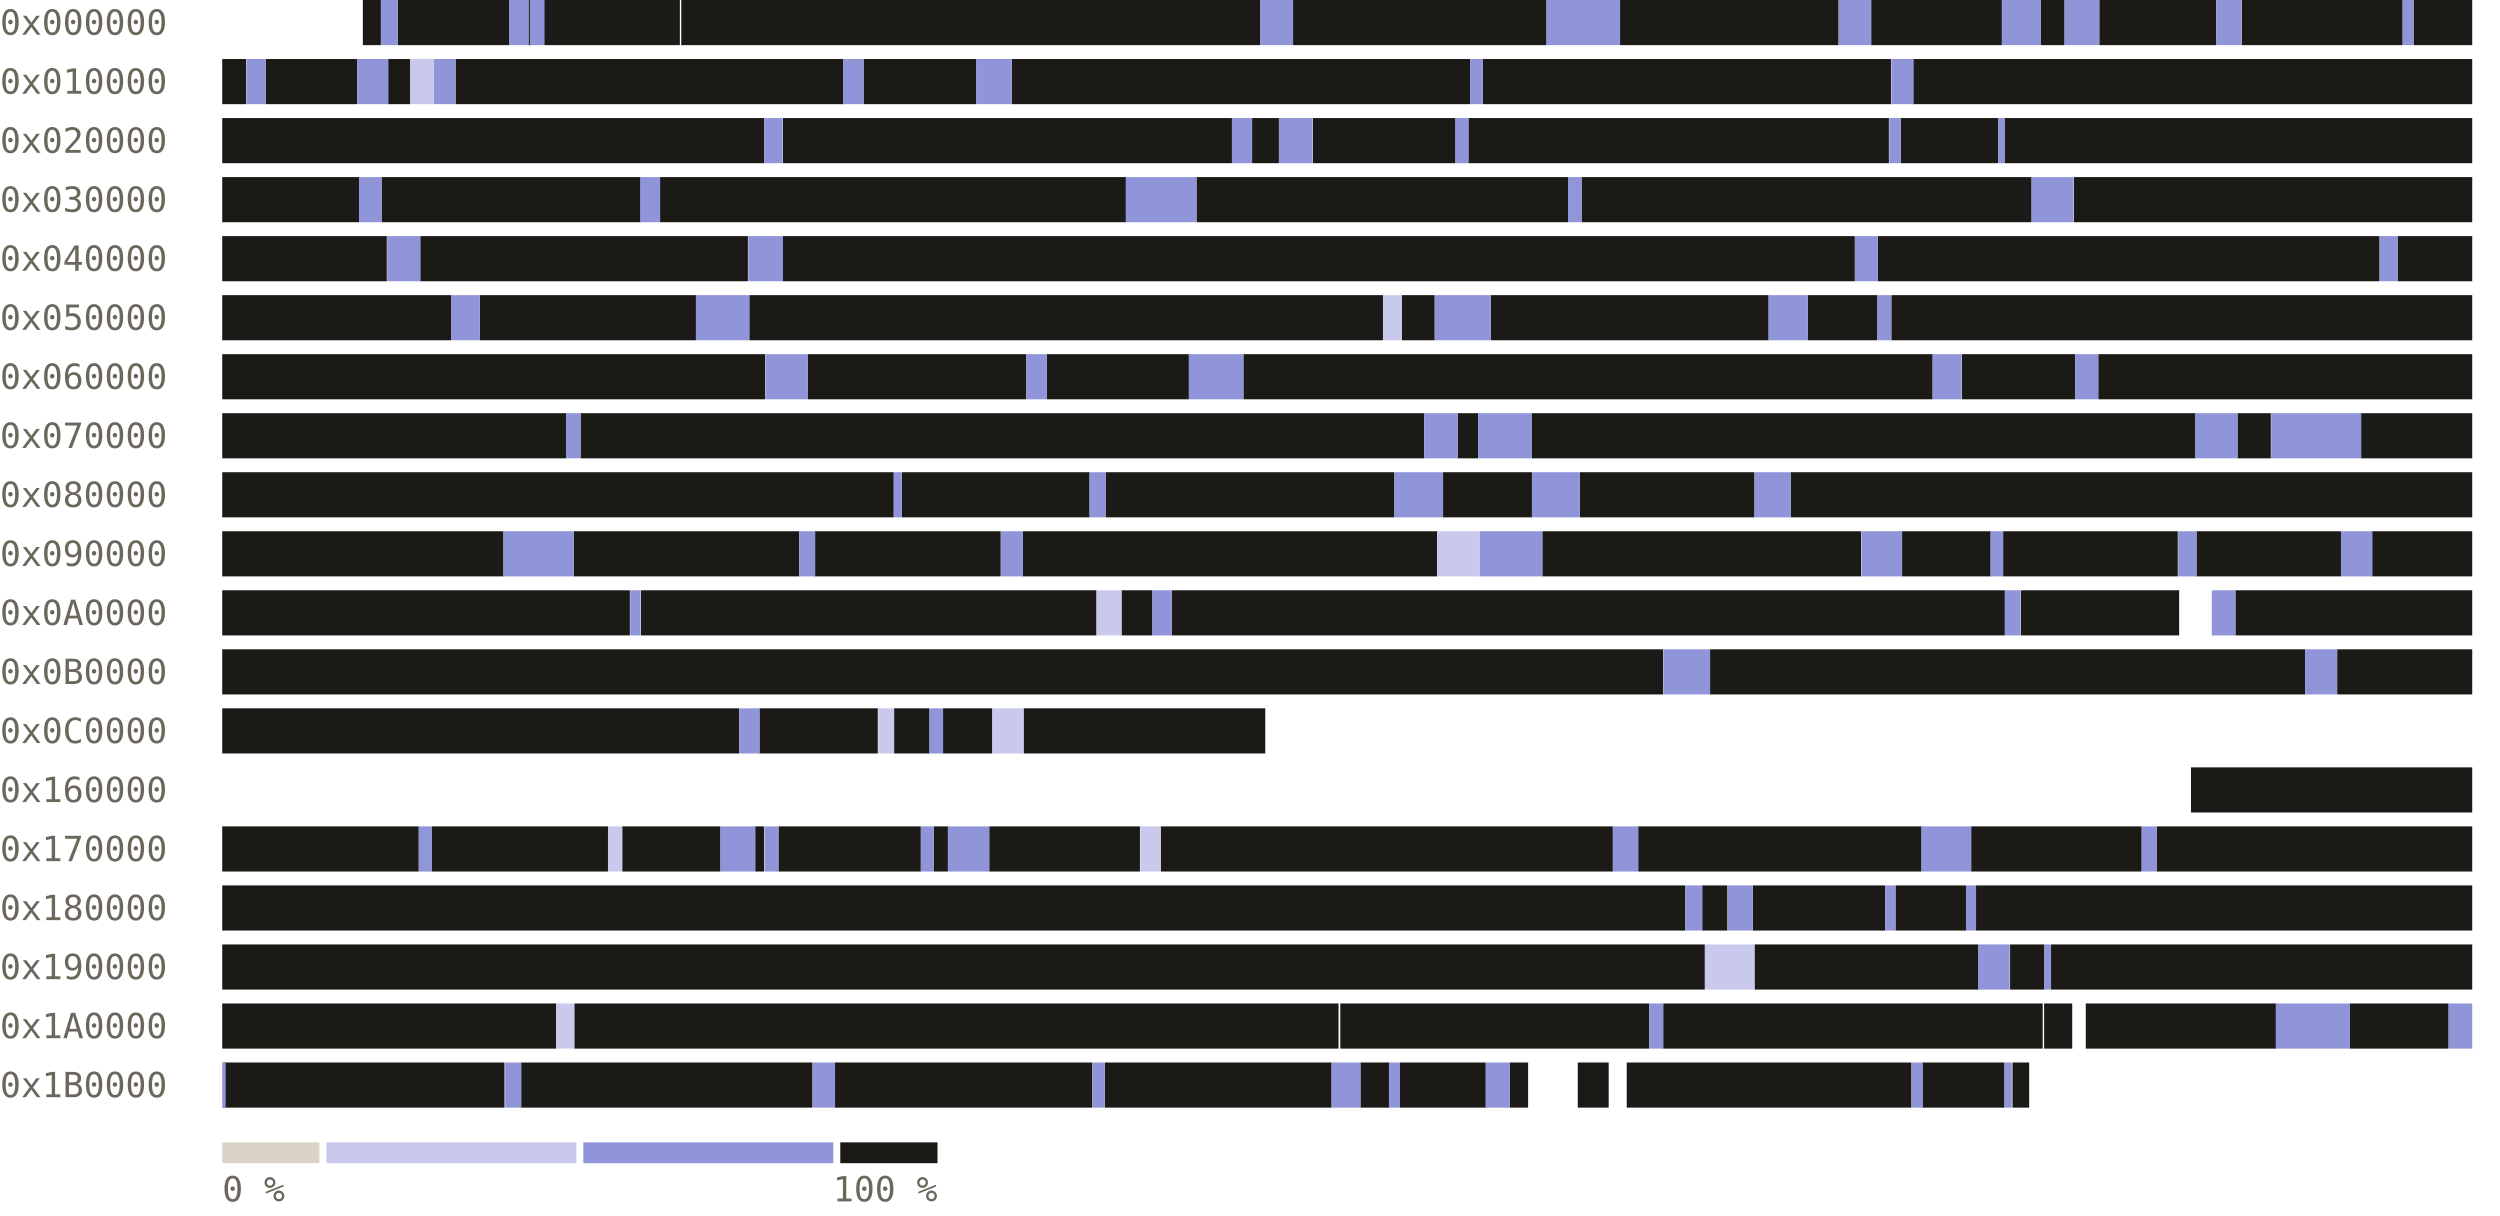
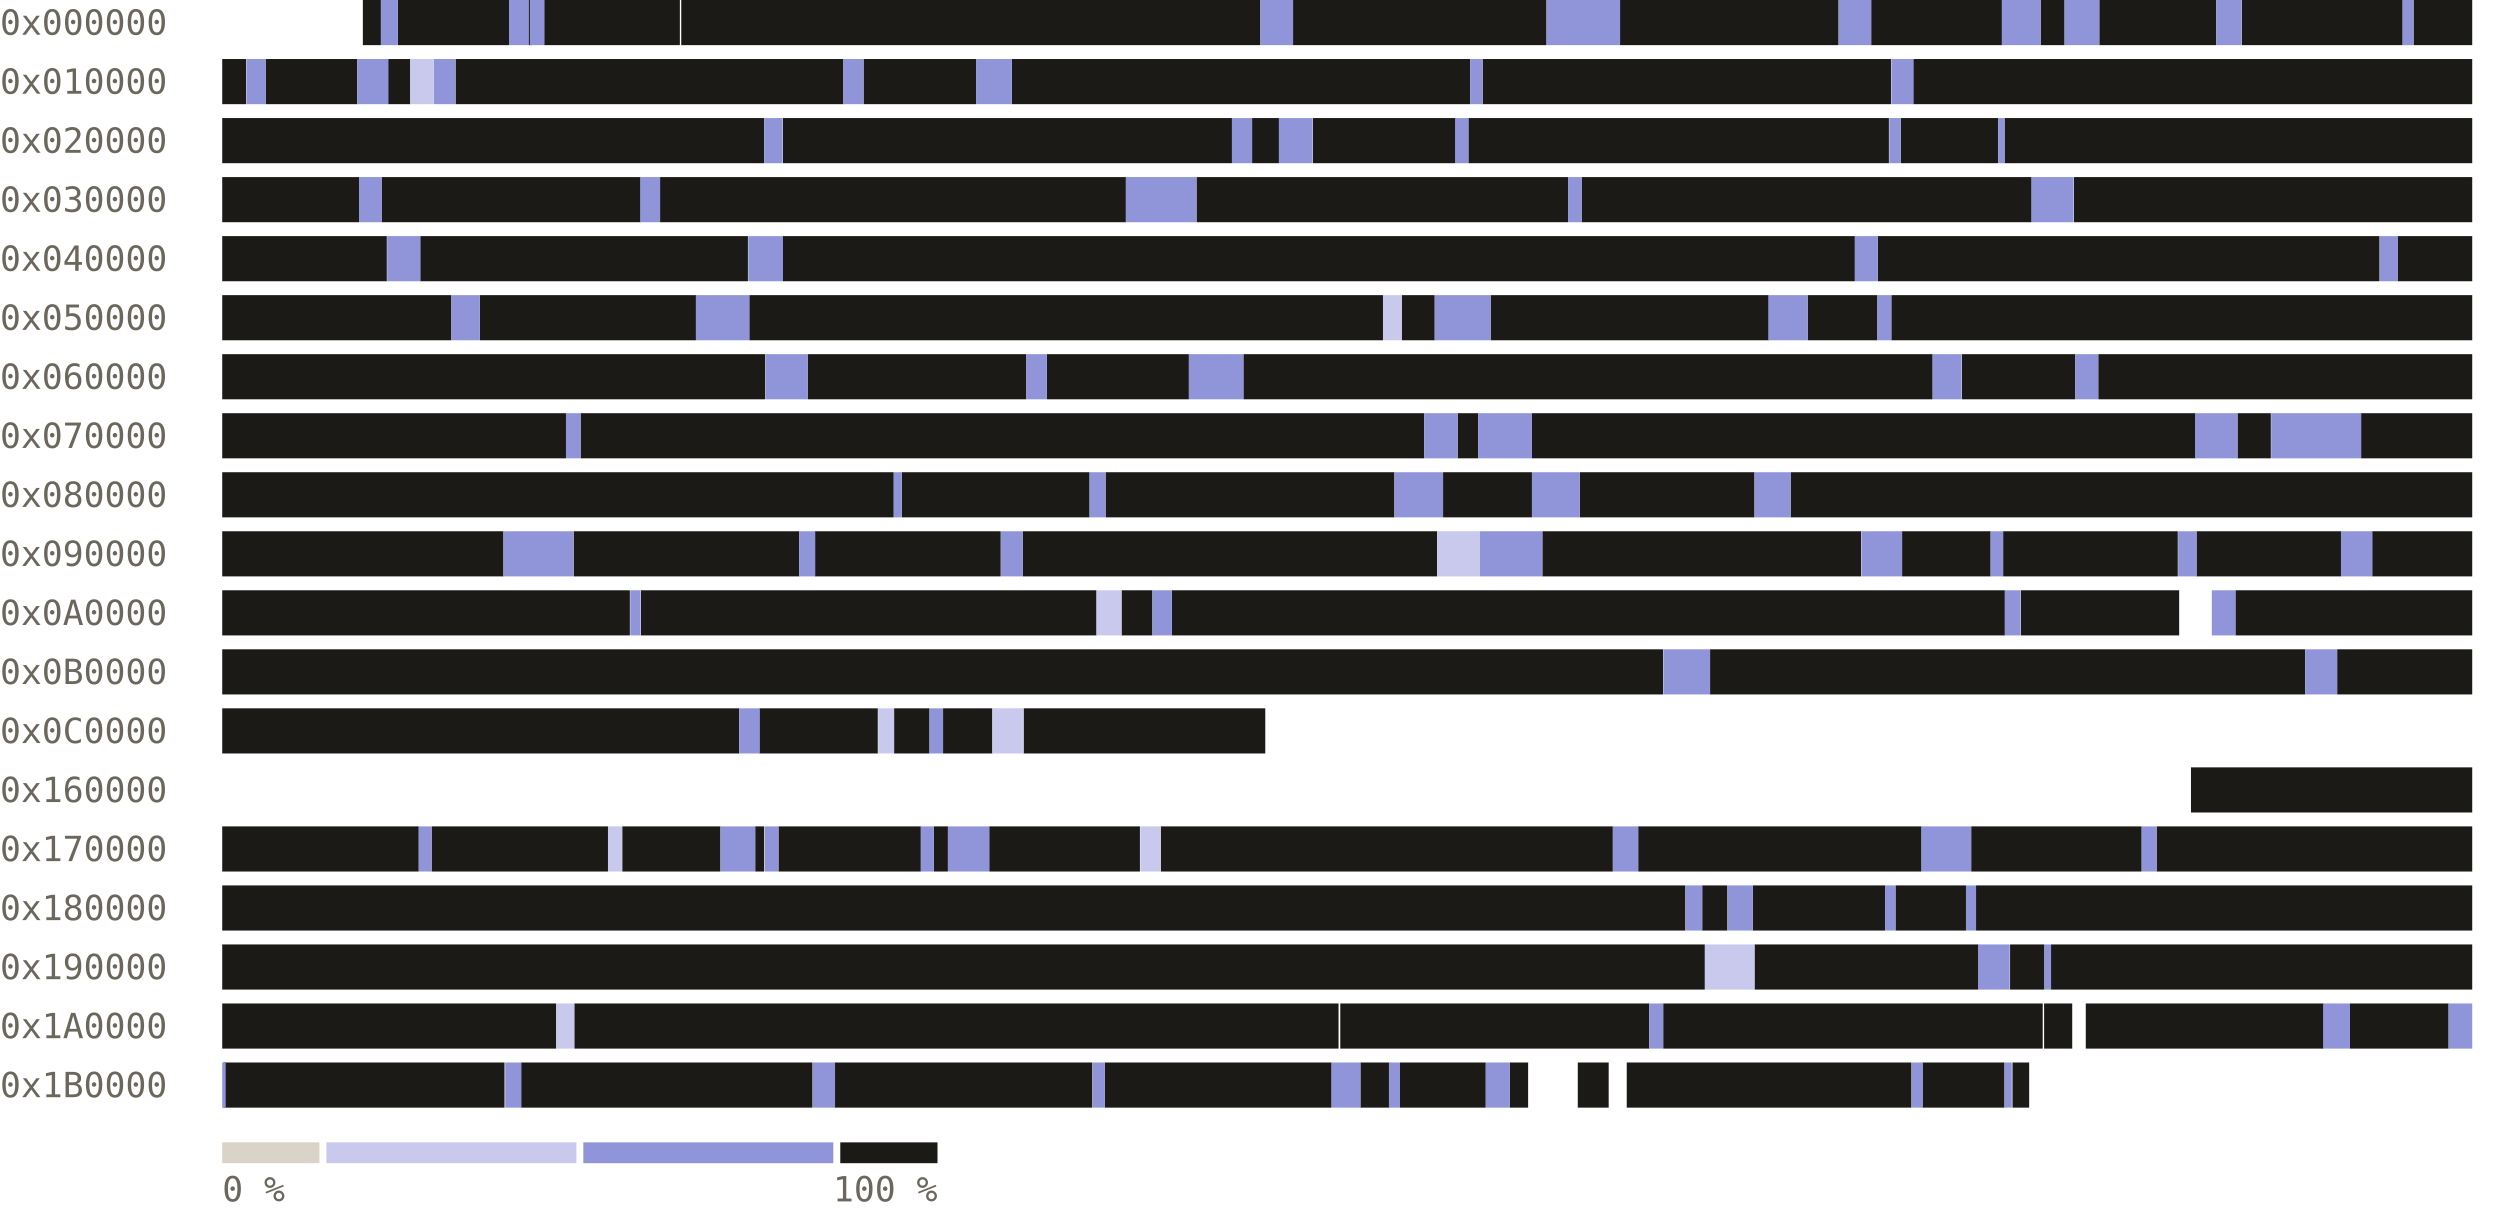
<svg xmlns="http://www.w3.org/2000/svg" viewBox="0 0 720 350" width="720" height="350">
  <style>text{font:10px monospace;fill:#6b675c}.q0{fill:#d9d4c7}.q1{fill:#e3e2f2}.q2{fill:#d6d6ef}.q3{fill:#c8c9ec}.q4{fill:#babce8}.q5{fill:#acafe4}.q6{fill:#9ea2df}.q7{fill:#9094d8}.q8{fill:#8186cf}.q9{fill:#7277c4}.q10{fill:#1b1a17}@media (prefers-color-scheme:dark){text{fill:#a8a293}.q0{fill:#4a463d}.q1{fill:#35375a}.q2{fill:#3c3f66}.q3{fill:#444772}.q4{fill:#4d517f}.q5{fill:#575b8c}.q6{fill:#62669a}.q7{fill:#6e72a8}.q8{fill:#7b7fb6}.q9{fill:#888cc4}.q10{fill:#d6d0bd}}</style>
  <text x="0" y="10">0x000000</text>
  <text x="0" y="27">0x010000</text>
  <text x="0" y="44">0x020000</text>
  <text x="0" y="61">0x030000</text>
  <text x="0" y="78">0x040000</text>
  <text x="0" y="95">0x050000</text>
  <text x="0" y="112">0x060000</text>
  <text x="0" y="129">0x070000</text>
  <text x="0" y="146">0x080000</text>
  <text x="0" y="163">0x090000</text>
  <text x="0" y="180">0x0A0000</text>
  <text x="0" y="197">0x0B0000</text>
  <text x="0" y="214">0x0C0000</text>
  <text x="0" y="231">0x160000</text>
  <text x="0" y="248">0x170000</text>
  <text x="0" y="265">0x180000</text>
  <text x="0" y="282">0x190000</text>
  <text x="0" y="299">0x1A0000</text>
  <text x="0" y="316">0x1B0000</text>
-   <path class="q10" d="M104.5 0h5.2v13h-5.2zM114.6 0h32v13h-32zM152.2 0h1v13h-1zM156.7 0h39.1v13h-39.1zM196.2 0h166.8v13h-166.8zM372.4 0h73v13h-73zM466.5 0h63v13h-63zM538.9 0h37.7v13h-37.7zM587.7 0h6.9v13h-6.9zM604.6 0h33.7v13h-33.7zM645.6 0h46.4v13h-46.4zM695.1 0h16.9v13h-16.9zM64 17h6.9v13h-6.9zM76.5 17h26.4v13h-26.4zM111.8 17h6.4v13h-6.4zM131.2 17h111.7v13h-111.7zM248.7 17h32.4v13h-32.4zM291.4 17h132v13h-132zM427 17h117.6v13h-117.6zM551 17h161v13h-161zM64 34h156.1v13h-156.1zM225.5 34h129.3v13h-129.3zM360.6 34h7.8v13h-7.8zM378.1 34h41.1v13h-41.1zM422.9 34h121.1v13h-121.1zM547.4 34h28.1v13h-28.1zM577.3 34h134.7v13h-134.7zM64 51h39.4v13h-39.4zM109.9 51h74.6v13h-74.6zM190.1 51h134.2v13h-134.2zM344.6 51h107v13h-107zM455.5 51h129.6v13h-129.6zM597.3 51h114.7v13h-114.7zM64 68h47.4v13h-47.4zM121 68h94.4v13h-94.4zM225.5 68h308.7v13h-308.7zM540.8 68h144.5v13h-144.5zM690.5 68h21.5v13h-21.5zM64 85h66v13h-66zM138.2 85h62.3v13h-62.3zM215.8 85h182.5v13h-182.5zM403.7 85h9.5v13h-9.5zM429.3 85h80.1v13h-80.1zM520.6 85h20.1v13h-20.1zM544.7 85h167.3v13h-167.3zM64 102h156.4v13h-156.4zM232.6 102h63v13h-63zM301.5 102h40.9v13h-40.9zM358.1 102h198.5v13h-198.5zM565 102h32.7v13h-32.7zM604.3 102h107.7v13h-107.7zM64 119h99v13h-99zM167.2 119h243v13h-243zM419.8 119h5.9v13h-5.9zM441.2 119h191.1v13h-191.1zM644.4 119h9.6v13h-9.6zM680 119h32v13h-32zM64 136h193.4v13h-193.4zM259.7 136h54.1v13h-54.1zM318.4 136h83.2v13h-83.2zM415.6 136h25.6v13h-25.6zM455 136h50.3v13h-50.3zM515.7 136h196.3v13h-196.3zM64 153h81v13h-81zM165.2 153h65v13h-65zM234.7 153h53.5v13h-53.5zM294.6 153h119.3v13h-119.3zM444.2 153h91.8v13h-91.8zM547.8 153h25.5v13h-25.5zM576.9 153h50.3v13h-50.3zM632.6 153h41.6v13h-41.6zM683.2 153h28.8v13h-28.8zM64 170h117.4v13h-117.4zM184.6 170h131.2v13h-131.2zM323 170h8.9v13h-8.9zM337.5 170h239.9v13h-239.9zM582 170h45.6v13h-45.6zM643.8 170h68.2v13h-68.2zM64 187h415v13h-415zM492.5 187h171.4v13h-171.4zM673.1 187h38.9v13h-38.9zM64 204h148.9v13h-148.9zM218.7 204h34.1v13h-34.1zM257.5 204h10.2v13h-10.2zM271.6 204h14.2v13h-14.2zM294.8 204h69.6v13h-69.6zM631 221h81v13h-81zM64 238h56.6v13h-56.6zM124.3 238h50.8v13h-50.8zM179.2 238h28.3v13h-28.3zM217.5 238h2.6v13h-2.6zM224.2 238h41v13h-41zM268.9 238h4.1v13h-4.1zM284.9 238h43.4v13h-43.4zM334.3 238h130.2v13h-130.2zM471.8 238h81.6v13h-81.6zM567.7 238h49.1v13h-49.1zM621.1 238h90.9v13h-90.9zM64 255h421.4v13h-421.4zM490.2 255h7.3v13h-7.3zM504.8 255h38.1v13h-38.1zM545.9 255h20.3v13h-20.3zM569.1 255h142.9v13h-142.9zM64 272h427v13h-427zM505.3 272h64.5v13h-64.5zM578.9 272h9.9v13h-9.9zM590.7 272h121.3v13h-121.3zM64 289h96.2v13h-96.2zM165.4 289h220.1v13h-220.1zM386 289h89v13h-89zM479 289h109.3v13h-109.3zM588.7 289h8.1v13h-8.1zM600.7 289h54.8v13h-54.8zM676.8 289h28.4v13h-28.4zM64.3 306h81v13h-81zM150.1 306h83.9v13h-83.9zM240.4 306h74.2v13h-74.2zM318.2 306h65.3v13h-65.3zM391.8 306h8.3v13h-8.3zM403.2 306h24.7v13h-24.7zM434.8 306h5.3v13h-5.3zM454.4 306h8.9v13h-8.9zM468.5 306h82v13h-82zM553.7 306h23.6v13h-23.6zM579.6 306h4.8v13h-4.8z" />
-   <path class="q7" d="M109.7 0h4.9v13h-4.9zM146.6 0h5.6v13h-5.6zM152.6 0h4.2v13h-4.2zM363 0h9.4v13h-9.4zM445.4 0h21.2v13h-21.2zM529.6 0h9.3v13h-9.3zM576.5 0h11.2v13h-11.2zM594.6 0h10v13h-10zM638.3 0h7.2v13h-7.2zM691.9 0h3.1v13h-3.1zM71 17h5.5v13h-5.5zM102.9 17h8.9v13h-8.9zM124.9 17h6.2v13h-6.2zM242.9 17h5.8v13h-5.8zM281.1 17h10.3v13h-10.3zM423.4 17h3.6v13h-3.6zM544.7 17h6.4v13h-6.4zM220.1 34h5.3v13h-5.3zM354.8 34h5.8v13h-5.8zM368.3 34h9.7v13h-9.7zM419.1 34h3.8v13h-3.8zM544.1 34h3.3v13h-3.3zM575.5 34h1.9v13h-1.9zM103.4 51h6.5v13h-6.5zM184.4 51h5.7v13h-5.7zM324.2 51h20.3v13h-20.3zM451.6 51h3.9v13h-3.9zM585.1 51h12.1v13h-12.1zM111.5 68h9.6v13h-9.6zM215.5 68h10v13h-10zM534.2 68h6.6v13h-6.6zM685.4 68h5.1v13h-5.1zM130 85h8.2v13h-8.2zM200.4 85h15.4v13h-15.4zM413.2 85h16.1v13h-16.1zM509.3 85h11.3v13h-11.3zM540.7 85h4v13h-4zM220.5 102h12.1v13h-12.1zM295.6 102h5.9v13h-5.9zM342.4 102h15.7v13h-15.7zM556.6 102h8.3v13h-8.3zM597.7 102h6.6v13h-6.6zM163 119h4.2v13h-4.2zM410.2 119h9.6v13h-9.6zM425.7 119h15.5v13h-15.5zM632.2 119h12.2v13h-12.2zM654.1 119h25.9v13h-25.9zM257.4 136h2.3v13h-2.3zM313.8 136h4.6v13h-4.6zM401.6 136h14v13h-14zM441.2 136h13.8v13h-13.8zM505.3 136h10.4v13h-10.4zM145 153h20.1v13h-20.1zM230.2 153h4.6v13h-4.6zM288.3 153h6.3v13h-6.3zM426.1 153h18.1v13h-18.1zM536.1 153h11.7v13h-11.7zM573.3 153h3.6v13h-3.6zM627.3 153h5.3v13h-5.3zM674.2 153h9v13h-9zM181.5 170h3v13h-3zM331.9 170h5.6v13h-5.6zM577.4 170h4.5v13h-4.5zM637 170h6.8v13h-6.8zM479.1 187h13.4v13h-13.4zM663.9 187h9.2v13h-9.2zM212.9 204h5.9v13h-5.9zM267.7 204h3.9v13h-3.9zM120.6 238h3.7v13h-3.7zM207.5 238h10v13h-10zM220.3 238h3.9v13h-3.9zM265.2 238h3.7v13h-3.7zM273 238h11.9v13h-11.9zM464.5 238h7.3v13h-7.3zM553.4 238h14.3v13h-14.3zM616.8 238h4.3v13h-4.3zM485.5 255h4.8v13h-4.8zM497.6 255h7.2v13h-7.2zM542.9 255h3v13h-3zM566.2 255h2.9v13h-2.9zM569.7 272h9.1v13h-9.1zM588.8 272h1.9v13h-1.9zM475 289h4v13h-4zM655.4 289h21.4v13h-21.4zM705.2 289h6.8v13h-6.8zM64 306h1v13h-1zM145.5 306h4.6v13h-4.6zM234.1 306h6.4v13h-6.4zM314.7 306h3.5v13h-3.5zM383.5 306h8.3v13h-8.3zM400 306h3.2v13h-3.2zM427.9 306h6.9v13h-6.9zM550.6 306h3.2v13h-3.2zM577.3 306h2.1v13h-2.1z" />
+   <path class="q10" d="M104.5 0h5.2v13h-5.2zM114.6 0h32v13h-32zM152.2 0h1v13h-1zM156.7 0h39.1v13h-39.1zM196.2 0h166.8v13h-166.8zM372.4 0h73v13h-73zM466.5 0h63v13h-63zM538.9 0h37.7v13h-37.7zM587.7 0h6.9v13h-6.9zM604.6 0h33.7v13h-33.7zM645.6 0h46.4v13h-46.4zM695.1 0h16.9v13h-16.9zM64 17h6.9v13h-6.9zM76.5 17h26.4v13h-26.4zM111.8 17h6.4v13h-6.4zM131.2 17h111.7v13h-111.7zM248.7 17h32.4v13h-32.4zM291.4 17h132v13h-132zM427 17h117.6v13h-117.6zM551 17h161v13h-161zM64 34h156.1v13h-156.1zM225.5 34h129.3v13h-129.3zM360.6 34h7.8v13h-7.8zM378.1 34h41.1v13h-41.1zM422.9 34h121.1v13h-121.1zM547.4 34h28.1v13h-28.1zM577.3 34h134.7v13h-134.7zM64 51h39.4v13h-39.4zM109.9 51h74.6v13h-74.6zM190.1 51h134.2v13h-134.2zM344.6 51h107v13h-107zM455.5 51h129.6v13h-129.6zM597.3 51h114.7v13h-114.7zM64 68h47.4v13h-47.4zM121 68h94.4v13h-94.4zM225.5 68h308.7v13h-308.7zM540.8 68h144.5v13h-144.5zM690.5 68h21.5v13h-21.5zM64 85h66v13h-66zM138.2 85h62.3v13h-62.3zM215.8 85h182.5v13h-182.5zM403.7 85h9.5v13h-9.5zM429.3 85h80.1v13h-80.1zM520.6 85h20.1v13h-20.1zM544.7 85h167.3v13h-167.3zM64 102h156.4v13h-156.4zM232.6 102h63v13h-63zM301.5 102h40.9v13h-40.9zM358.1 102h198.5v13h-198.5zM565 102h32.7v13h-32.7zM604.3 102h107.7v13h-107.7zM64 119h99v13h-99zM167.2 119h243v13h-243zM419.8 119h5.9v13h-5.9zM441.2 119h191.1v13h-191.1zM644.4 119h9.6v13h-9.6zM680 119h32v13h-32zM64 136h193.4v13h-193.4zM259.7 136h54.1v13h-54.1zM318.4 136h83.2v13h-83.2zM415.6 136h25.6v13h-25.6zM455 136h50.3v13h-50.3zM515.7 136h196.3v13h-196.3zM64 153h81v13h-81zM165.2 153h65v13h-65zM234.7 153h53.5v13h-53.5zM294.6 153h119.3v13h-119.3zM444.2 153h91.8v13h-91.8zM547.8 153h25.5v13h-25.5zM576.9 153h50.3v13h-50.3zM632.6 153h41.6v13h-41.6zM683.2 153h28.8v13h-28.8zM64 170h117.4v13h-117.4zM184.6 170h131.2v13h-131.2zM323 170h8.9v13h-8.9zM337.5 170h239.9v13h-239.9zM582 170h45.6v13h-45.6zM643.8 170h68.2v13h-68.2zM64 187h415v13h-415zM492.5 187h171.4v13h-171.4zM673.1 187h38.9v13h-38.9zM64 204h148.9v13h-148.9zM218.7 204h34.1v13h-34.1zM257.5 204h10.2v13h-10.2zM271.6 204h14.2v13h-14.2zM294.8 204h69.6v13h-69.6zM631 221h81v13h-81zM64 238h56.6v13h-56.6zM124.3 238h50.8v13h-50.8zM179.2 238h28.3v13h-28.3zM217.5 238h2.6v13h-2.6zM224.2 238h41v13h-41zM268.9 238h4.1v13h-4.1zM284.9 238h43.4v13h-43.4zM334.3 238h130.2v13h-130.2zM471.8 238h81.6v13h-81.6zM567.7 238h49.1v13h-49.1zM621.1 238h90.9v13h-90.9zM64 255h421.4v13h-421.4zM490.2 255h7.3v13h-7.3zM504.8 255h38.1v13h-38.1zM545.9 255h20.3v13h-20.3zM569.1 255h142.9v13h-142.9zM64 272h427v13h-427zM505.3 272h64.5v13h-64.5zM578.9 272h9.9v13h-9.9zM590.7 272h121.3v13h-121.3zM64 289h96.2v13h-96.2zM165.4 289h220.1v13h-220.1zM386 289h89v13h-89zM479 289h109.3v13h-109.3zM588.7 289h8.1v13h-8.1zM600.7 289h68.5v13h-68.5zM676.8 289h28.4v13h-28.4zM64.3 306h81v13h-81zM150.1 306h83.9v13h-83.9zM240.4 306h74.2v13h-74.2zM318.2 306h65.3v13h-65.3zM391.8 306h8.3v13h-8.3zM403.2 306h24.7v13h-24.7zM434.8 306h5.3v13h-5.3zM454.4 306h8.9v13h-8.9zM468.5 306h82v13h-82zM553.7 306h23.6v13h-23.6zM579.6 306h4.8v13h-4.8z" />
+   <path class="q7" d="M109.7 0h4.9v13h-4.9zM146.6 0h5.6v13h-5.6zM152.6 0h4.2v13h-4.2zM363 0h9.4v13h-9.4zM445.4 0h21.2v13h-21.2zM529.6 0h9.3v13h-9.3zM576.5 0h11.2v13h-11.2zM594.6 0h10v13h-10zM638.3 0h7.2v13h-7.2zM691.9 0h3.1v13h-3.1zM71 17h5.5v13h-5.5zM102.9 17h8.9v13h-8.9zM124.9 17h6.2v13h-6.2zM242.9 17h5.8v13h-5.8zM281.1 17h10.3v13h-10.3zM423.4 17h3.6v13h-3.6zM544.7 17h6.4v13h-6.4zM220.1 34h5.3v13h-5.3zM354.8 34h5.8v13h-5.8zM368.3 34h9.7v13h-9.7zM419.1 34h3.8v13h-3.8zM544.1 34h3.3v13h-3.3zM575.5 34h1.9v13h-1.9zM103.4 51h6.5v13h-6.5zM184.4 51h5.7v13h-5.7zM324.2 51h20.3v13h-20.3zM451.6 51h3.9v13h-3.9zM585.1 51h12.1v13h-12.1zM111.5 68h9.6v13h-9.6zM215.5 68h10v13h-10zM534.2 68h6.6v13h-6.6zM685.4 68h5.1v13h-5.1zM130 85h8.2v13h-8.2zM200.4 85h15.4v13h-15.4zM413.2 85h16.1v13h-16.1zM509.3 85h11.3v13h-11.3zM540.7 85h4v13h-4zM220.5 102h12.1v13h-12.1zM295.6 102h5.9v13h-5.9zM342.4 102h15.7v13h-15.7zM556.6 102h8.3v13h-8.3zM597.7 102h6.6v13h-6.6zM163 119h4.2v13h-4.2zM410.2 119h9.6v13h-9.6zM425.7 119h15.5v13h-15.5zM632.2 119h12.2v13h-12.2zM654.1 119h25.9v13h-25.9zM257.4 136h2.3v13h-2.3zM313.8 136h4.6v13h-4.6zM401.6 136h14v13h-14zM441.2 136h13.8v13h-13.8zM505.3 136h10.4v13h-10.4zM145 153h20.1v13h-20.1zM230.2 153h4.6v13h-4.6zM288.3 153h6.3v13h-6.3zM426.1 153h18.1v13h-18.1zM536.1 153h11.7v13h-11.7zM573.3 153h3.6v13h-3.6zM627.3 153h5.3v13h-5.3zM674.2 153h9v13h-9zM181.5 170h3v13h-3zM331.9 170h5.6v13h-5.6zM577.4 170h4.5v13h-4.5zM637 170h6.8v13h-6.8zM479.1 187h13.4v13h-13.4zM663.9 187h9.2v13h-9.2zM212.9 204h5.9v13h-5.9zM267.7 204h3.9v13h-3.9zM120.6 238h3.7v13h-3.7zM207.5 238h10v13h-10zM220.3 238h3.9v13h-3.9zM265.2 238h3.7v13h-3.7zM273 238h11.9v13h-11.9zM464.5 238h7.3v13h-7.3zM553.4 238h14.3v13h-14.3zM616.8 238h4.3v13h-4.3zM485.5 255h4.8v13h-4.8zM497.6 255h7.2v13h-7.2zM542.9 255h3v13h-3zM566.2 255h2.9v13h-2.9zM569.7 272h9.1v13h-9.1zM588.8 272h1.9v13h-1.9zM475 289h4v13h-4zM669.1 289h7.7v13h-7.7zM705.2 289h6.8v13h-6.8zM64 306h1v13h-1zM145.5 306h4.6v13h-4.6zM234.1 306h6.4v13h-6.4zM314.7 306h3.5v13h-3.5zM383.5 306h8.3v13h-8.3zM400 306h3.2v13h-3.2zM427.9 306h6.9v13h-6.9zM550.6 306h3.2v13h-3.2zM577.3 306h2.1v13h-2.1z" />
  <path class="q3" d="M118.1 17h6.8v13h-6.8zM398.3 85h5.4v13h-5.4zM413.9 153h12.2v13h-12.2zM315.8 170h7.2v13h-7.2zM252.9 204h4.6v13h-4.6zM285.8 204h9v13h-9zM175.1 238h4.1v13h-4.1zM328.4 238h5.8v13h-5.8zM491 272h14.3v13h-14.3zM160.2 289h5.2v13h-5.2z" />
  <rect class="q0" x="64" y="329" width="28" height="6" />
  <rect class="q3" x="94" y="329" width="72" height="6" />
  <rect class="q7" x="168" y="329" width="72" height="6" />
  <rect class="q10" x="242" y="329" width="28" height="6" />
  <text x="64" y="346">0 %</text>
  <text x="270" y="346" text-anchor="end">100 %</text>
</svg>
